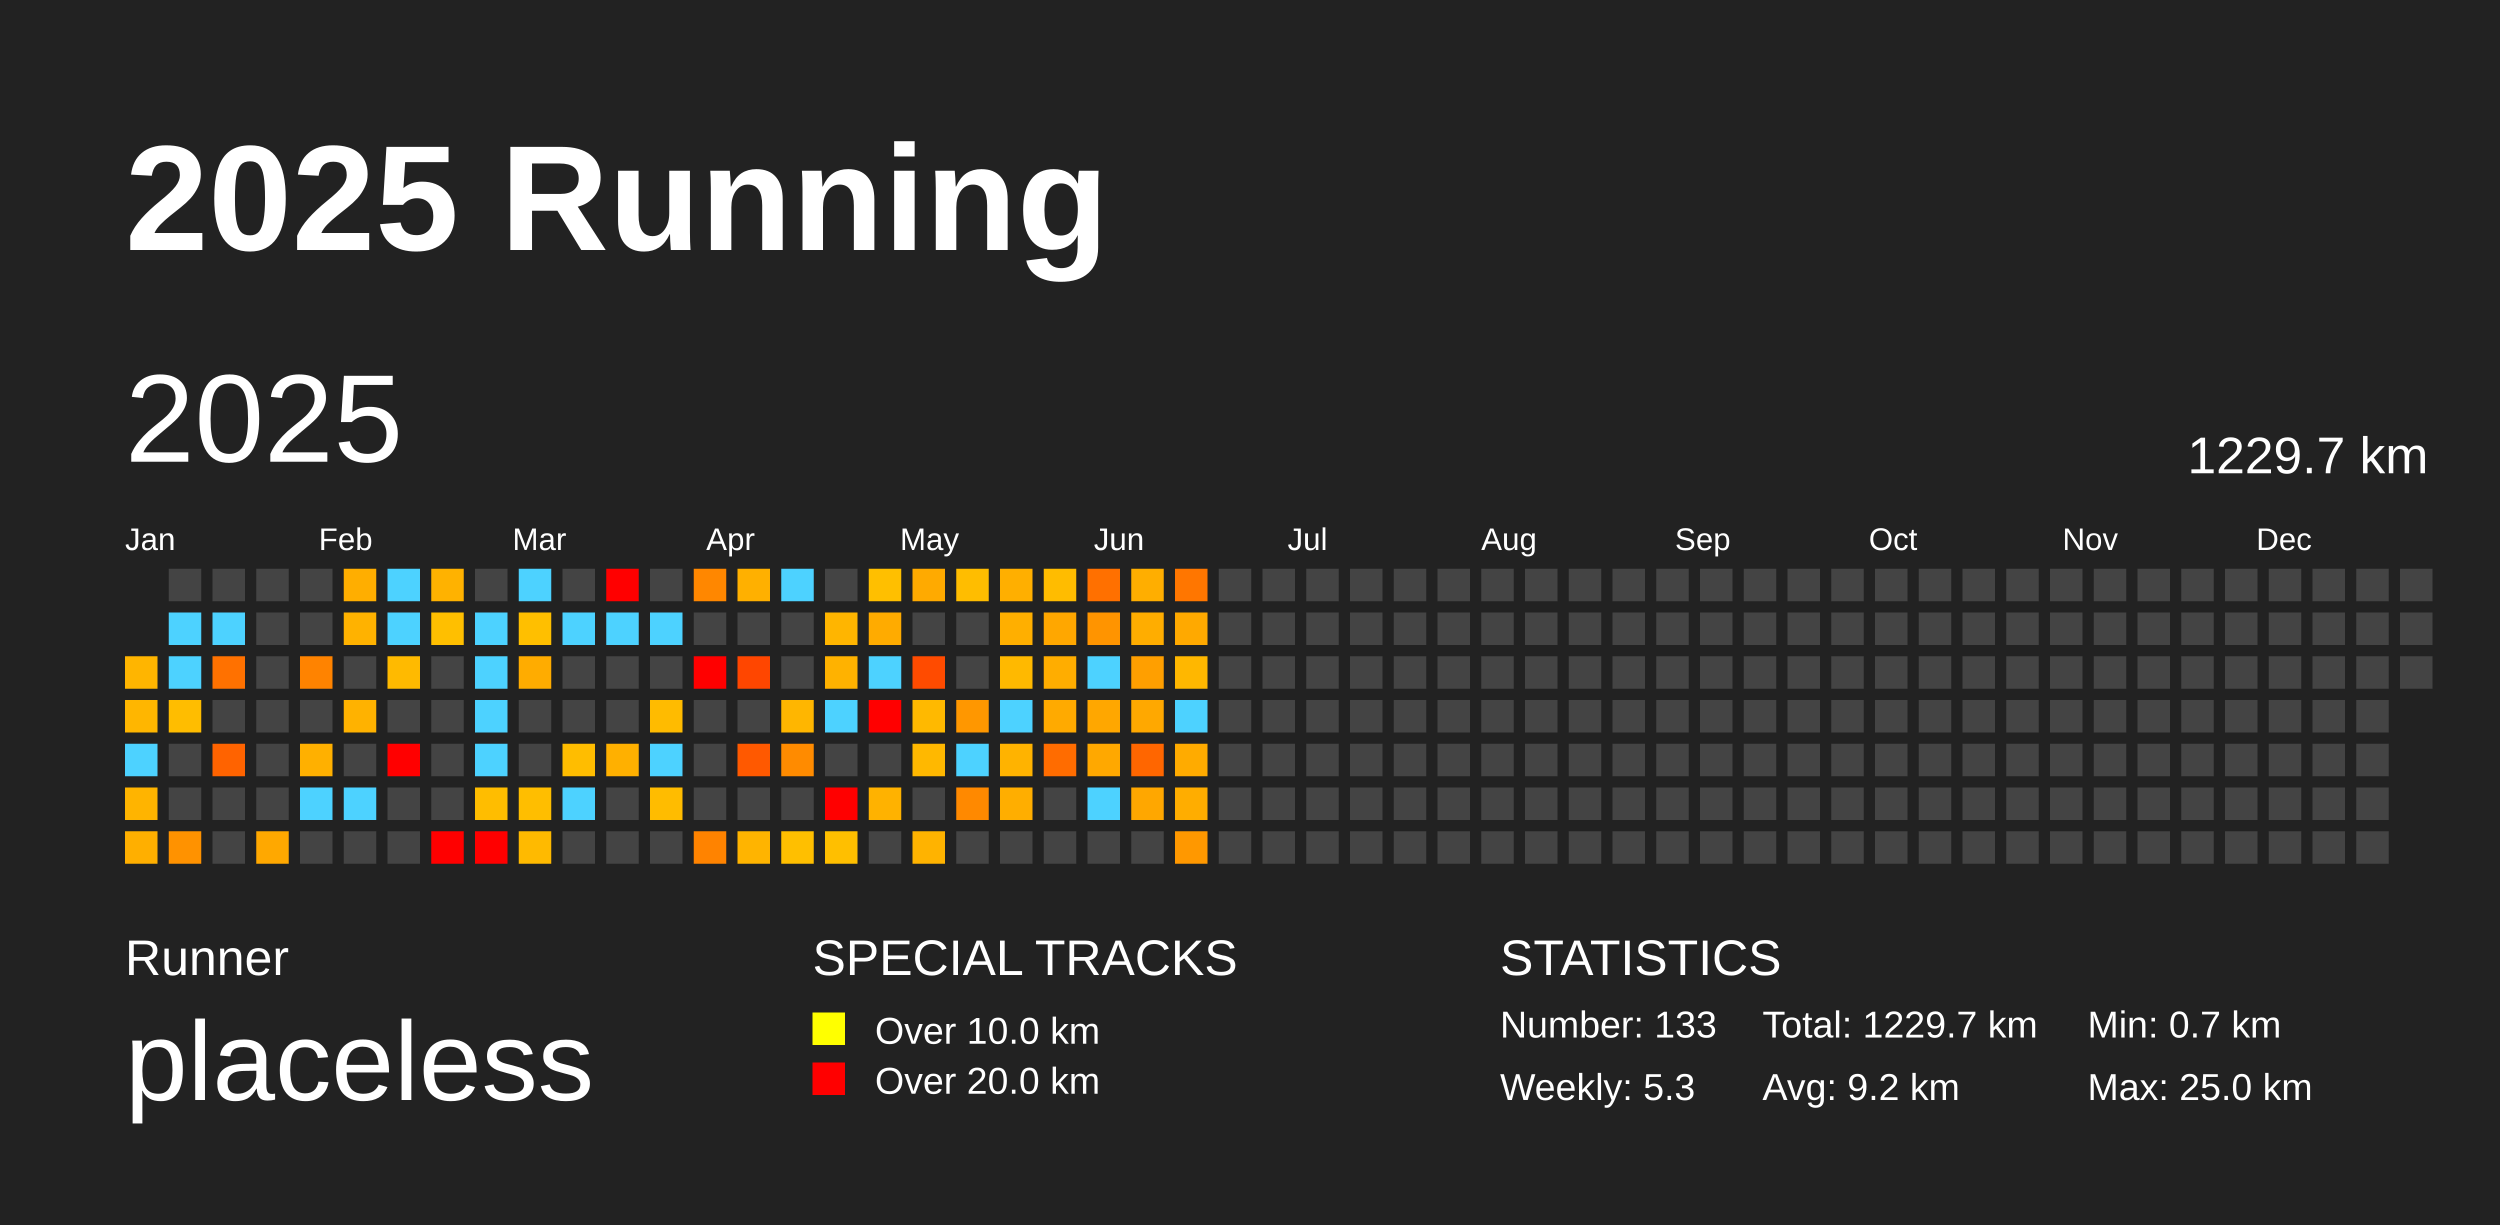
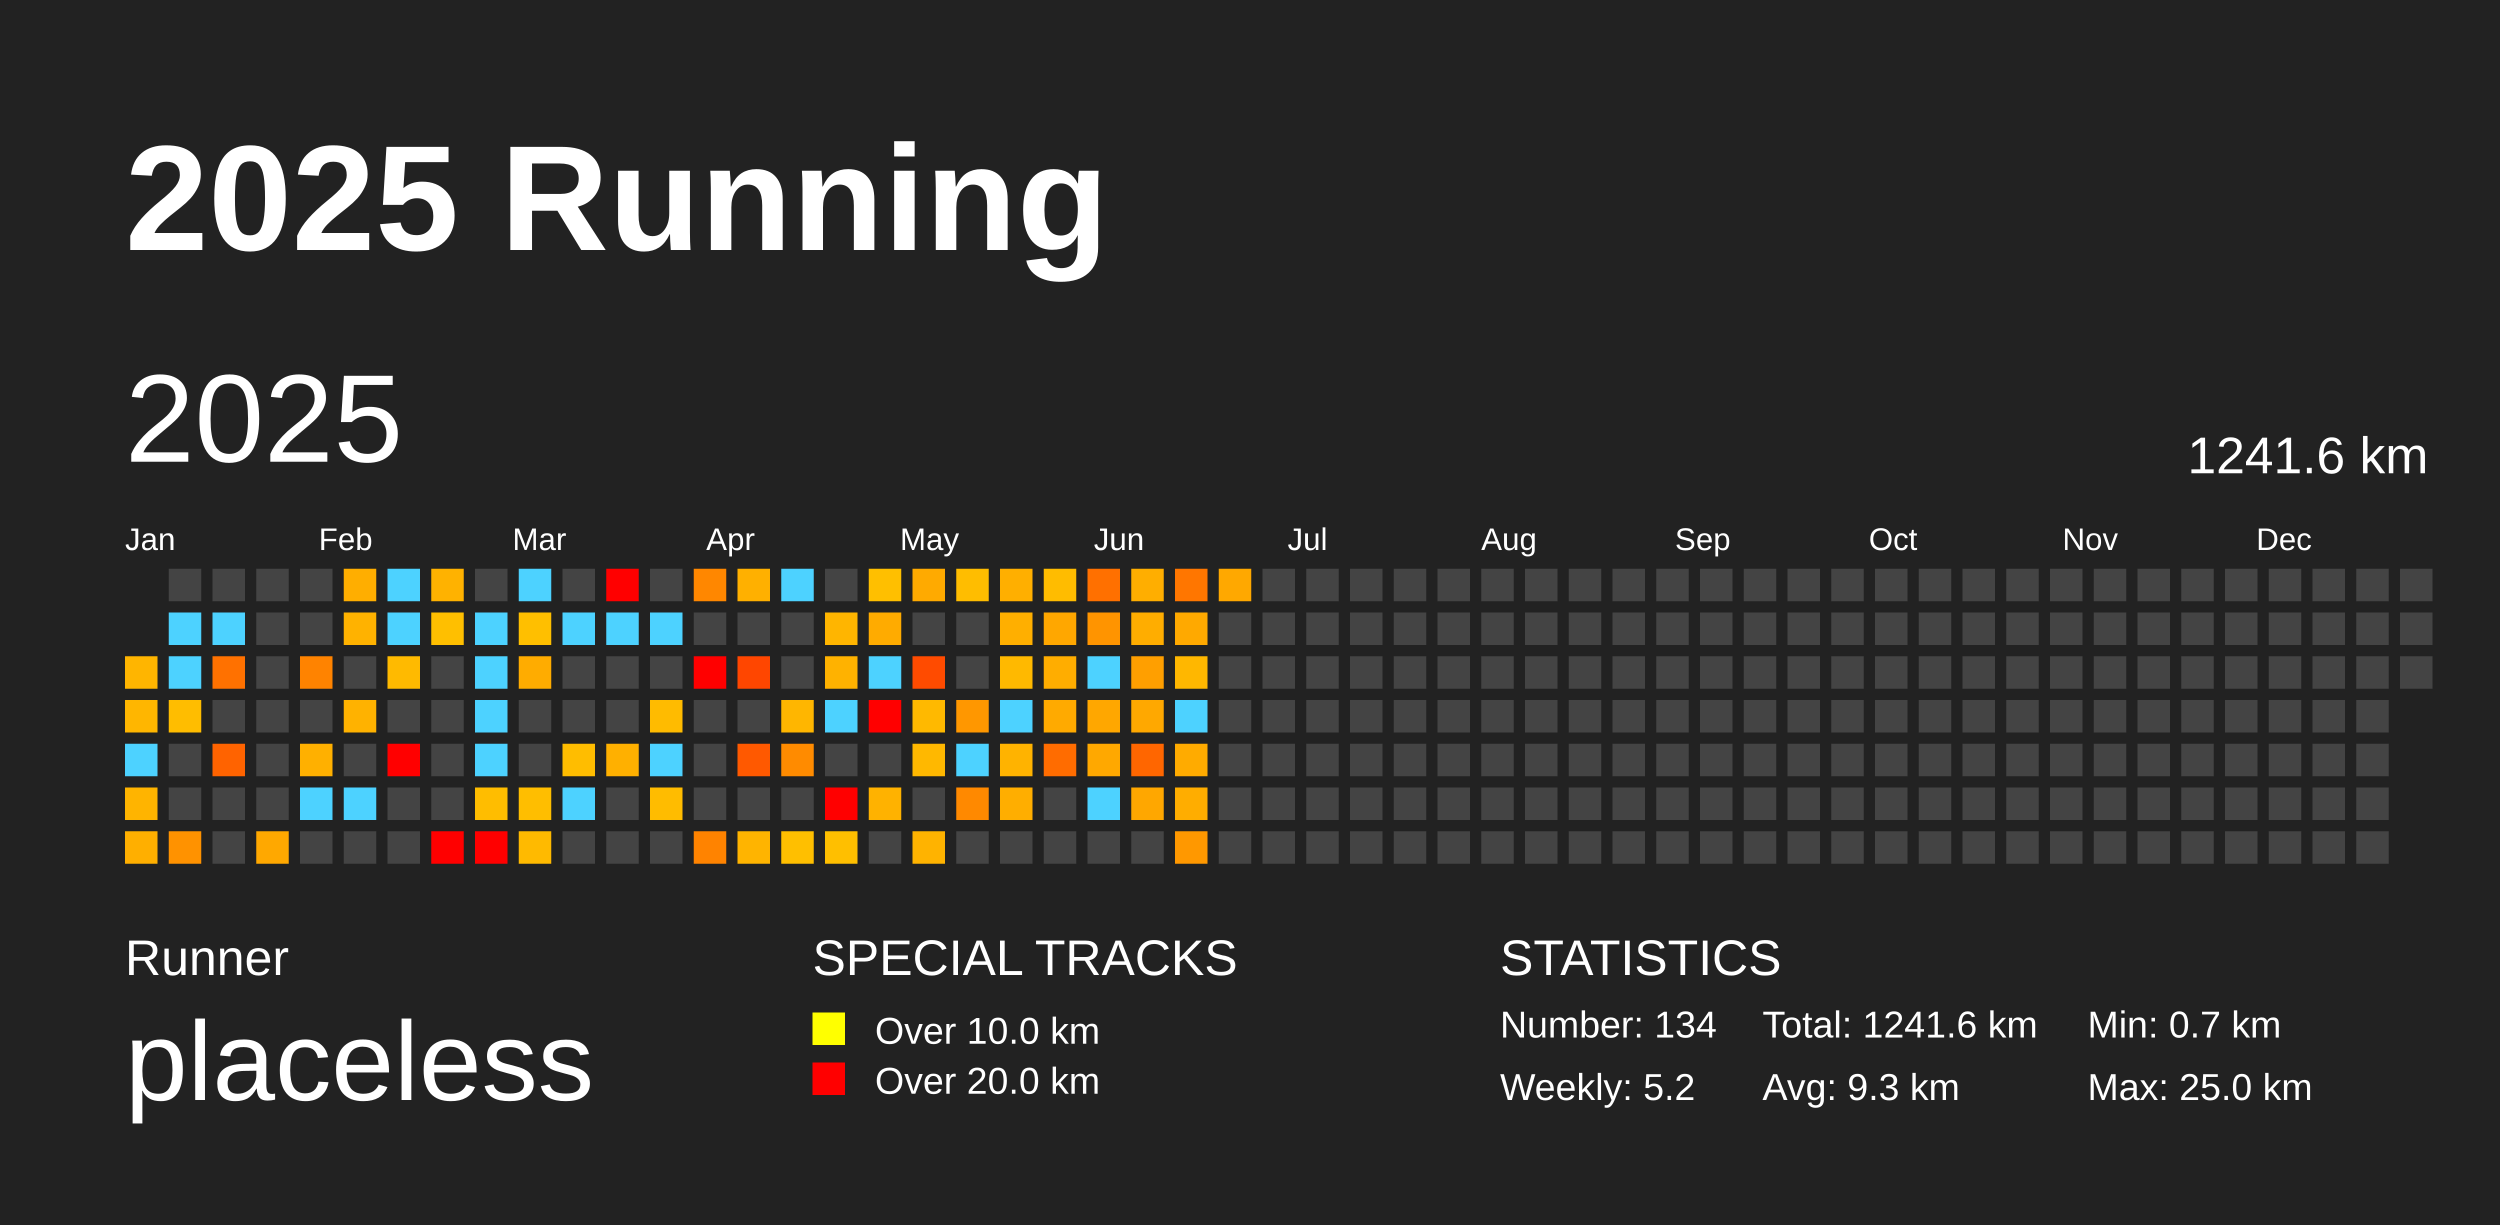
<svg xmlns="http://www.w3.org/2000/svg" baseProfile="full" height="98mm" version="1.1" viewBox="0,0,200,98" width="200mm">
  <defs />
  <rect fill="#222222" height="98" width="200" x="0" y="0" />
  <text fill="#FFFFFF" style="font-size:12px; font-family:Arial; font-weight:bold;" x="10" y="20">2025 Running</text>
  <text fill="#FFFFFF" style="font-size:4px; font-family:Arial" x="10" y="78">Runner</text>
  <text fill="#FFFFFF" style="font-size:9px; font-family:Arial" x="10" y="88">placeless</text>
  <text fill="#FFFFFF" style="font-size:4px; font-family:Arial" x="65" y="78">SPECIAL TRACKS</text>
  <rect fill="yellow" height="2.6" width="2.6" x="65" y="81" />
  <text fill="#FFFFFF" style="font-size:3px; font-family:Arial" x="70" y="83.5">Over 10.0 km</text>
  <rect fill="red" height="2.6" width="2.6" x="65" y="85" />
  <text fill="#FFFFFF" style="font-size:3px; font-family:Arial" x="70" y="87.5">Over 20.0 km</text>
  <text fill="#FFFFFF" style="font-size:4px; font-family:Arial" x="120" y="78">STATISTICS</text>
-   <text fill="#FFFFFF" style="font-size:3px; font-family:Arial" x="120" y="83">Number: 133</text>
-   <text fill="#FFFFFF" style="font-size:3px; font-family:Arial" x="120" y="88">Weekly: 5.3</text>
-   <text fill="#FFFFFF" style="font-size:3px; font-family:Arial" x="141" y="83">Total: 1229.7 km</text>
-   <text fill="#FFFFFF" style="font-size:3px; font-family:Arial" x="141" y="88">Avg: 9.2 km</text>
+   <text fill="#FFFFFF" style="font-size:3px; font-family:Arial" x="120" y="83">Number: 134</text>
+   <text fill="#FFFFFF" style="font-size:3px; font-family:Arial" x="120" y="88">Weekly: 5.2</text>
+   <text fill="#FFFFFF" style="font-size:3px; font-family:Arial" x="141" y="83">Total: 1241.6 km</text>
+   <text fill="#FFFFFF" style="font-size:3px; font-family:Arial" x="141" y="88">Avg: 9.3 km</text>
  <text fill="#FFFFFF" style="font-size:3px; font-family:Arial" x="167" y="83">Min: 0.7 km</text>
  <text fill="#FFFFFF" style="font-size:3px; font-family:Arial" x="167" y="88">Max: 25.0 km</text>
  <text dominant-baseline="hanging" fill="#FFFFFF" style="font-size:10.0px; font-family:Arial;" x="10" y="30">2025</text>
-   <text dominant-baseline="hanging" fill="#FFFFFF" style="font-size:4.125px; font-family:Arial;" x="175" y="35">1229.7 km</text>
+   <text dominant-baseline="hanging" fill="#FFFFFF" style="font-size:4.125px; font-family:Arial;" x="175" y="35">1241.6 km</text>
  <text fill="#FFFFFF" style="font-size:2.5px; font-family:Arial" x="10.0" y="44">Jan</text>
  <text fill="#FFFFFF" style="font-size:2.5px; font-family:Arial" x="25.5" y="44">Feb</text>
  <text fill="#FFFFFF" style="font-size:2.5px; font-family:Arial" x="41.0" y="44">Mar</text>
  <text fill="#FFFFFF" style="font-size:2.5px; font-family:Arial" x="56.5" y="44">Apr</text>
  <text fill="#FFFFFF" style="font-size:2.5px; font-family:Arial" x="72.0" y="44">May</text>
  <text fill="#FFFFFF" style="font-size:2.5px; font-family:Arial" x="87.5" y="44">Jun</text>
  <text fill="#FFFFFF" style="font-size:2.5px; font-family:Arial" x="103.0" y="44">Jul</text>
  <text fill="#FFFFFF" style="font-size:2.5px; font-family:Arial" x="118.5" y="44">Aug</text>
  <text fill="#FFFFFF" style="font-size:2.5px; font-family:Arial" x="134.0" y="44">Sep</text>
  <text fill="#FFFFFF" style="font-size:2.5px; font-family:Arial" x="149.5" y="44">Oct</text>
  <text fill="#FFFFFF" style="font-size:2.5px; font-family:Arial" x="165.0" y="44">Nov</text>
  <text fill="#FFFFFF" style="font-size:2.5px; font-family:Arial" x="180.5" y="44">Dec</text>
  <rect fill="#ffb500" height="2.6" width="2.6" x="10.0" y="52.5" />
  <rect fill="#ffb600" height="2.6" width="2.6" x="10.0" y="56.0" />
  <rect fill="#4dd2ff" height="2.6" width="2.6" x="10.0" y="59.5" />
  <rect fill="#ffb400" height="2.6" width="2.6" x="10.0" y="63.0" />
  <rect fill="#ffaf00" height="2.6" width="2.6" x="10.0" y="66.5" />
  <rect fill="#444444" height="2.6" width="2.6" x="13.5" y="45.5" />
  <rect fill="#4dd2ff" height="2.6" width="2.6" x="13.5" y="49.0" />
  <rect fill="#4dd2ff" height="2.6" width="2.6" x="13.5" y="52.5" />
  <rect fill="#ffbd00" height="2.6" width="2.6" x="13.5" y="56.0" />
  <rect fill="#444444" height="2.6" width="2.6" x="13.5" y="59.5" />
  <rect fill="#444444" height="2.6" width="2.6" x="13.5" y="63.0" />
  <rect fill="#ff9200" height="2.6" width="2.6" x="13.5" y="66.5" />
  <rect fill="#444444" height="2.6" width="2.6" x="17.0" y="45.5" />
  <rect fill="#4dd2ff" height="2.6" width="2.6" x="17.0" y="49.0" />
  <rect fill="#ff7100" height="2.6" width="2.6" x="17.0" y="52.5" />
  <rect fill="#444444" height="2.6" width="2.6" x="17.0" y="56.0" />
  <rect fill="#ff6300" height="2.6" width="2.6" x="17.0" y="59.5" />
  <rect fill="#444444" height="2.6" width="2.6" x="17.0" y="63.0" />
  <rect fill="#444444" height="2.6" width="2.6" x="17.0" y="66.5" />
  <rect fill="#444444" height="2.6" width="2.6" x="20.5" y="45.5" />
  <rect fill="#444444" height="2.6" width="2.6" x="20.5" y="49.0" />
  <rect fill="#444444" height="2.6" width="2.6" x="20.5" y="52.5" />
  <rect fill="#444444" height="2.6" width="2.6" x="20.5" y="56.0" />
  <rect fill="#444444" height="2.6" width="2.6" x="20.5" y="59.5" />
  <rect fill="#444444" height="2.6" width="2.6" x="20.5" y="63.0" />
  <rect fill="#ffa800" height="2.6" width="2.6" x="20.5" y="66.5" />
  <rect fill="#444444" height="2.6" width="2.6" x="24.0" y="45.5" />
  <rect fill="#444444" height="2.6" width="2.6" x="24.0" y="49.0" />
  <rect fill="#ff8300" height="2.6" width="2.6" x="24.0" y="52.5" />
  <rect fill="#444444" height="2.6" width="2.6" x="24.0" y="56.0" />
  <rect fill="#ffb000" height="2.6" width="2.6" x="24.0" y="59.5" />
  <rect fill="#4dd2ff" height="2.6" width="2.6" x="24.0" y="63.0" />
  <rect fill="#444444" height="2.6" width="2.6" x="24.0" y="66.5" />
  <rect fill="#ffae00" height="2.6" width="2.6" x="27.5" y="45.5" />
  <rect fill="#ffb200" height="2.6" width="2.6" x="27.5" y="49.0" />
  <rect fill="#444444" height="2.6" width="2.6" x="27.5" y="52.5" />
  <rect fill="#ffb200" height="2.6" width="2.6" x="27.5" y="56.0" />
  <rect fill="#444444" height="2.6" width="2.6" x="27.5" y="59.5" />
  <rect fill="#4dd2ff" height="2.6" width="2.6" x="27.5" y="63.0" />
  <rect fill="#444444" height="2.6" width="2.6" x="27.5" y="66.5" />
  <rect fill="#4dd2ff" height="2.6" width="2.6" x="31.0" y="45.5" />
  <rect fill="#4dd2ff" height="2.6" width="2.6" x="31.0" y="49.0" />
  <rect fill="#ffba00" height="2.6" width="2.6" x="31.0" y="52.5" />
  <rect fill="#444444" height="2.6" width="2.6" x="31.0" y="56.0" />
  <rect fill="red" height="2.6" width="2.6" x="31.0" y="59.5" />
  <rect fill="#444444" height="2.6" width="2.6" x="31.0" y="63.0" />
  <rect fill="#444444" height="2.6" width="2.6" x="31.0" y="66.5" />
  <rect fill="#ffb200" height="2.6" width="2.6" x="34.5" y="45.5" />
  <rect fill="#ffbf00" height="2.6" width="2.6" x="34.5" y="49.0" />
  <rect fill="#444444" height="2.6" width="2.6" x="34.5" y="52.5" />
  <rect fill="#444444" height="2.6" width="2.6" x="34.5" y="56.0" />
  <rect fill="#444444" height="2.6" width="2.6" x="34.5" y="59.5" />
  <rect fill="#444444" height="2.6" width="2.6" x="34.5" y="63.0" />
  <rect fill="red" height="2.6" width="2.6" x="34.5" y="66.5" />
  <rect fill="#444444" height="2.6" width="2.6" x="38.0" y="45.5" />
  <rect fill="#4dd2ff" height="2.6" width="2.6" x="38.0" y="49.0" />
  <rect fill="#4dd2ff" height="2.6" width="2.6" x="38.0" y="52.5" />
  <rect fill="#4dd2ff" height="2.6" width="2.6" x="38.0" y="56.0" />
  <rect fill="#4dd2ff" height="2.6" width="2.6" x="38.0" y="59.5" />
  <rect fill="#ffbd00" height="2.6" width="2.6" x="38.0" y="63.0" />
  <rect fill="red" height="2.6" width="2.6" x="38.0" y="66.5" />
  <rect fill="#4dd2ff" height="2.6" width="2.6" x="41.5" y="45.5" />
  <rect fill="#ffbf00" height="2.6" width="2.6" x="41.5" y="49.0" />
  <rect fill="#ffac00" height="2.6" width="2.6" x="41.5" y="52.5" />
  <rect fill="#444444" height="2.6" width="2.6" x="41.5" y="56.0" />
  <rect fill="#444444" height="2.6" width="2.6" x="41.5" y="59.5" />
  <rect fill="#ffbe00" height="2.6" width="2.6" x="41.5" y="63.0" />
  <rect fill="#ffba00" height="2.6" width="2.6" x="41.5" y="66.5" />
  <rect fill="#444444" height="2.6" width="2.6" x="45.0" y="45.5" />
  <rect fill="#4dd2ff" height="2.6" width="2.6" x="45.0" y="49.0" />
  <rect fill="#444444" height="2.6" width="2.6" x="45.0" y="52.5" />
  <rect fill="#444444" height="2.6" width="2.6" x="45.0" y="56.0" />
  <rect fill="#ffbd00" height="2.6" width="2.6" x="45.0" y="59.5" />
  <rect fill="#4dd2ff" height="2.6" width="2.6" x="45.0" y="63.0" />
  <rect fill="#444444" height="2.6" width="2.6" x="45.0" y="66.5" />
  <rect fill="red" height="2.6" width="2.6" x="48.5" y="45.5" />
  <rect fill="#4dd2ff" height="2.6" width="2.6" x="48.5" y="49.0" />
  <rect fill="#444444" height="2.6" width="2.6" x="48.5" y="52.5" />
  <rect fill="#444444" height="2.6" width="2.6" x="48.5" y="56.0" />
  <rect fill="#ffb000" height="2.6" width="2.6" x="48.5" y="59.5" />
  <rect fill="#444444" height="2.6" width="2.6" x="48.5" y="63.0" />
  <rect fill="#444444" height="2.6" width="2.6" x="48.5" y="66.5" />
  <rect fill="#444444" height="2.6" width="2.6" x="52.0" y="45.5" />
  <rect fill="#4dd2ff" height="2.6" width="2.6" x="52.0" y="49.0" />
  <rect fill="#444444" height="2.6" width="2.6" x="52.0" y="52.5" />
  <rect fill="#ffbb00" height="2.6" width="2.6" x="52.0" y="56.0" />
  <rect fill="#4dd2ff" height="2.6" width="2.6" x="52.0" y="59.5" />
  <rect fill="#ffbc00" height="2.6" width="2.6" x="52.0" y="63.0" />
  <rect fill="#444444" height="2.6" width="2.6" x="52.0" y="66.5" />
  <rect fill="#ff8700" height="2.6" width="2.6" x="55.5" y="45.5" />
  <rect fill="#444444" height="2.6" width="2.6" x="55.5" y="49.0" />
  <rect fill="red" height="2.6" width="2.6" x="55.5" y="52.5" />
  <rect fill="#444444" height="2.6" width="2.6" x="55.5" y="56.0" />
  <rect fill="#444444" height="2.6" width="2.6" x="55.5" y="59.5" />
  <rect fill="#444444" height="2.6" width="2.6" x="55.5" y="63.0" />
  <rect fill="#ff8300" height="2.6" width="2.6" x="55.5" y="66.5" />
  <rect fill="#ffb000" height="2.6" width="2.6" x="59.0" y="45.5" />
  <rect fill="#444444" height="2.6" width="2.6" x="59.0" y="49.0" />
  <rect fill="#ff4600" height="2.6" width="2.6" x="59.0" y="52.5" />
  <rect fill="#444444" height="2.6" width="2.6" x="59.0" y="56.0" />
  <rect fill="#ff5900" height="2.6" width="2.6" x="59.0" y="59.5" />
  <rect fill="#444444" height="2.6" width="2.6" x="59.0" y="63.0" />
  <rect fill="#ffb400" height="2.6" width="2.6" x="59.0" y="66.5" />
  <rect fill="#4dd2ff" height="2.6" width="2.6" x="62.5" y="45.5" />
  <rect fill="#444444" height="2.6" width="2.6" x="62.5" y="49.0" />
  <rect fill="#444444" height="2.6" width="2.6" x="62.5" y="52.5" />
  <rect fill="#ffb600" height="2.6" width="2.6" x="62.5" y="56.0" />
  <rect fill="#ff8b00" height="2.6" width="2.6" x="62.5" y="59.5" />
  <rect fill="#444444" height="2.6" width="2.6" x="62.5" y="63.0" />
  <rect fill="#ffbf00" height="2.6" width="2.6" x="62.5" y="66.5" />
  <rect fill="#444444" height="2.6" width="2.6" x="66.0" y="45.5" />
  <rect fill="#ffb500" height="2.6" width="2.6" x="66.0" y="49.0" />
  <rect fill="#ffb200" height="2.6" width="2.6" x="66.0" y="52.5" />
  <rect fill="#4dd2ff" height="2.6" width="2.6" x="66.0" y="56.0" />
  <rect fill="#444444" height="2.6" width="2.6" x="66.0" y="59.5" />
  <rect fill="red" height="2.6" width="2.6" x="66.0" y="63.0" />
  <rect fill="#ffbf00" height="2.6" width="2.6" x="66.0" y="66.5" />
  <rect fill="#ffbf00" height="2.6" width="2.6" x="69.5" y="45.5" />
  <rect fill="#ffab00" height="2.6" width="2.6" x="69.5" y="49.0" />
  <rect fill="#4dd2ff" height="2.6" width="2.6" x="69.5" y="52.5" />
  <rect fill="red" height="2.6" width="2.6" x="69.5" y="56.0" />
  <rect fill="#444444" height="2.6" width="2.6" x="69.5" y="59.5" />
  <rect fill="#ffb200" height="2.6" width="2.6" x="69.5" y="63.0" />
  <rect fill="#444444" height="2.6" width="2.6" x="69.5" y="66.5" />
  <rect fill="#ffaa00" height="2.6" width="2.6" x="73.0" y="45.5" />
  <rect fill="#444444" height="2.6" width="2.6" x="73.0" y="49.0" />
  <rect fill="#ff4b00" height="2.6" width="2.6" x="73.0" y="52.5" />
  <rect fill="#ffb900" height="2.6" width="2.6" x="73.0" y="56.0" />
  <rect fill="#ffb800" height="2.6" width="2.6" x="73.0" y="59.5" />
  <rect fill="#444444" height="2.6" width="2.6" x="73.0" y="63.0" />
  <rect fill="#ffb300" height="2.6" width="2.6" x="73.0" y="66.5" />
  <rect fill="#ffbd00" height="2.6" width="2.6" x="76.5" y="45.5" />
  <rect fill="#444444" height="2.6" width="2.6" x="76.5" y="49.0" />
  <rect fill="#444444" height="2.6" width="2.6" x="76.5" y="52.5" />
  <rect fill="#ff9700" height="2.6" width="2.6" x="76.5" y="56.0" />
  <rect fill="#4dd2ff" height="2.6" width="2.6" x="76.5" y="59.5" />
  <rect fill="#ff8900" height="2.6" width="2.6" x="76.5" y="63.0" />
  <rect fill="#444444" height="2.6" width="2.6" x="76.5" y="66.5" />
  <rect fill="#ffaf00" height="2.6" width="2.6" x="80.0" y="45.5" />
  <rect fill="#ffaf00" height="2.6" width="2.6" x="80.0" y="49.0" />
  <rect fill="#ffb900" height="2.6" width="2.6" x="80.0" y="52.5" />
  <rect fill="#4dd2ff" height="2.6" width="2.6" x="80.0" y="56.0" />
  <rect fill="#ffb300" height="2.6" width="2.6" x="80.0" y="59.5" />
  <rect fill="#ffae00" height="2.6" width="2.6" x="80.0" y="63.0" />
  <rect fill="#444444" height="2.6" width="2.6" x="80.0" y="66.5" />
  <rect fill="#ffbc00" height="2.6" width="2.6" x="83.5" y="45.5" />
  <rect fill="#ffa700" height="2.6" width="2.6" x="83.5" y="49.0" />
  <rect fill="#ffad00" height="2.6" width="2.6" x="83.5" y="52.5" />
  <rect fill="#ffaa00" height="2.6" width="2.6" x="83.5" y="56.0" />
  <rect fill="#ff6c00" height="2.6" width="2.6" x="83.5" y="59.5" />
  <rect fill="#444444" height="2.6" width="2.6" x="83.5" y="63.0" />
  <rect fill="#444444" height="2.6" width="2.6" x="83.5" y="66.5" />
  <rect fill="#ff7000" height="2.6" width="2.6" x="87.0" y="45.5" />
  <rect fill="#ff9400" height="2.6" width="2.6" x="87.0" y="49.0" />
  <rect fill="#4dd2ff" height="2.6" width="2.6" x="87.0" y="52.5" />
  <rect fill="#ffa700" height="2.6" width="2.6" x="87.0" y="56.0" />
  <rect fill="#ffa800" height="2.6" width="2.6" x="87.0" y="59.5" />
  <rect fill="#4dd2ff" height="2.6" width="2.6" x="87.0" y="63.0" />
  <rect fill="#444444" height="2.6" width="2.6" x="87.0" y="66.5" />
  <rect fill="#ffae00" height="2.6" width="2.6" x="90.5" y="45.5" />
  <rect fill="#ffad00" height="2.6" width="2.6" x="90.5" y="49.0" />
  <rect fill="#ff9f00" height="2.6" width="2.6" x="90.5" y="52.5" />
  <rect fill="#ffa800" height="2.6" width="2.6" x="90.5" y="56.0" />
  <rect fill="#ff6600" height="2.6" width="2.6" x="90.5" y="59.5" />
  <rect fill="#ffa700" height="2.6" width="2.6" x="90.5" y="63.0" />
  <rect fill="#444444" height="2.6" width="2.6" x="90.5" y="66.5" />
  <rect fill="#ff7600" height="2.6" width="2.6" x="94.0" y="45.5" />
  <rect fill="#ffa900" height="2.6" width="2.6" x="94.0" y="49.0" />
  <rect fill="#ffb700" height="2.6" width="2.6" x="94.0" y="52.5" />
  <rect fill="#4dd2ff" height="2.6" width="2.6" x="94.0" y="56.0" />
  <rect fill="#ffab00" height="2.6" width="2.6" x="94.0" y="59.5" />
  <rect fill="#ffad00" height="2.6" width="2.6" x="94.0" y="63.0" />
  <rect fill="#ff9800" height="2.6" width="2.6" x="94.0" y="66.5" />
-   <rect fill="#444444" height="2.6" width="2.6" x="97.5" y="45.5" />
+   <rect fill="#ffa800" height="2.6" width="2.6" x="97.5" y="45.5" />
  <rect fill="#444444" height="2.6" width="2.6" x="97.5" y="49.0" />
  <rect fill="#444444" height="2.6" width="2.6" x="97.5" y="52.5" />
  <rect fill="#444444" height="2.6" width="2.6" x="97.5" y="56.0" />
  <rect fill="#444444" height="2.6" width="2.6" x="97.5" y="59.5" />
  <rect fill="#444444" height="2.6" width="2.6" x="97.5" y="63.0" />
  <rect fill="#444444" height="2.6" width="2.6" x="97.5" y="66.5" />
  <rect fill="#444444" height="2.6" width="2.6" x="101.0" y="45.5" />
  <rect fill="#444444" height="2.6" width="2.6" x="101.0" y="49.0" />
  <rect fill="#444444" height="2.6" width="2.6" x="101.0" y="52.5" />
  <rect fill="#444444" height="2.6" width="2.6" x="101.0" y="56.0" />
  <rect fill="#444444" height="2.6" width="2.6" x="101.0" y="59.5" />
  <rect fill="#444444" height="2.6" width="2.6" x="101.0" y="63.0" />
  <rect fill="#444444" height="2.6" width="2.6" x="101.0" y="66.5" />
  <rect fill="#444444" height="2.6" width="2.6" x="104.5" y="45.5" />
  <rect fill="#444444" height="2.6" width="2.6" x="104.5" y="49.0" />
  <rect fill="#444444" height="2.6" width="2.6" x="104.5" y="52.5" />
  <rect fill="#444444" height="2.6" width="2.6" x="104.5" y="56.0" />
  <rect fill="#444444" height="2.6" width="2.6" x="104.5" y="59.5" />
  <rect fill="#444444" height="2.6" width="2.6" x="104.5" y="63.0" />
  <rect fill="#444444" height="2.6" width="2.6" x="104.5" y="66.5" />
  <rect fill="#444444" height="2.6" width="2.6" x="108.0" y="45.5" />
  <rect fill="#444444" height="2.6" width="2.6" x="108.0" y="49.0" />
  <rect fill="#444444" height="2.6" width="2.6" x="108.0" y="52.5" />
  <rect fill="#444444" height="2.6" width="2.6" x="108.0" y="56.0" />
  <rect fill="#444444" height="2.6" width="2.6" x="108.0" y="59.5" />
  <rect fill="#444444" height="2.6" width="2.6" x="108.0" y="63.0" />
  <rect fill="#444444" height="2.6" width="2.6" x="108.0" y="66.5" />
  <rect fill="#444444" height="2.6" width="2.6" x="111.5" y="45.5" />
  <rect fill="#444444" height="2.6" width="2.6" x="111.5" y="49.0" />
  <rect fill="#444444" height="2.6" width="2.6" x="111.5" y="52.5" />
  <rect fill="#444444" height="2.6" width="2.6" x="111.5" y="56.0" />
  <rect fill="#444444" height="2.6" width="2.6" x="111.5" y="59.5" />
  <rect fill="#444444" height="2.6" width="2.6" x="111.5" y="63.0" />
  <rect fill="#444444" height="2.6" width="2.6" x="111.5" y="66.5" />
  <rect fill="#444444" height="2.6" width="2.6" x="115.0" y="45.5" />
  <rect fill="#444444" height="2.6" width="2.6" x="115.0" y="49.0" />
  <rect fill="#444444" height="2.6" width="2.6" x="115.0" y="52.5" />
  <rect fill="#444444" height="2.6" width="2.6" x="115.0" y="56.0" />
  <rect fill="#444444" height="2.6" width="2.6" x="115.0" y="59.5" />
  <rect fill="#444444" height="2.6" width="2.6" x="115.0" y="63.0" />
  <rect fill="#444444" height="2.6" width="2.6" x="115.0" y="66.5" />
  <rect fill="#444444" height="2.6" width="2.6" x="118.5" y="45.5" />
  <rect fill="#444444" height="2.6" width="2.6" x="118.5" y="49.0" />
  <rect fill="#444444" height="2.6" width="2.6" x="118.5" y="52.5" />
  <rect fill="#444444" height="2.6" width="2.6" x="118.5" y="56.0" />
  <rect fill="#444444" height="2.6" width="2.6" x="118.5" y="59.5" />
  <rect fill="#444444" height="2.6" width="2.6" x="118.5" y="63.0" />
  <rect fill="#444444" height="2.6" width="2.6" x="118.5" y="66.5" />
  <rect fill="#444444" height="2.6" width="2.6" x="122.0" y="45.5" />
  <rect fill="#444444" height="2.6" width="2.6" x="122.0" y="49.0" />
  <rect fill="#444444" height="2.6" width="2.6" x="122.0" y="52.5" />
  <rect fill="#444444" height="2.6" width="2.6" x="122.0" y="56.0" />
  <rect fill="#444444" height="2.6" width="2.6" x="122.0" y="59.5" />
  <rect fill="#444444" height="2.6" width="2.6" x="122.0" y="63.0" />
  <rect fill="#444444" height="2.6" width="2.6" x="122.0" y="66.5" />
  <rect fill="#444444" height="2.6" width="2.6" x="125.5" y="45.5" />
  <rect fill="#444444" height="2.6" width="2.6" x="125.5" y="49.0" />
  <rect fill="#444444" height="2.6" width="2.6" x="125.5" y="52.5" />
  <rect fill="#444444" height="2.6" width="2.6" x="125.5" y="56.0" />
  <rect fill="#444444" height="2.6" width="2.6" x="125.5" y="59.5" />
  <rect fill="#444444" height="2.6" width="2.6" x="125.5" y="63.0" />
  <rect fill="#444444" height="2.6" width="2.6" x="125.5" y="66.5" />
  <rect fill="#444444" height="2.6" width="2.6" x="129.0" y="45.5" />
  <rect fill="#444444" height="2.6" width="2.6" x="129.0" y="49.0" />
  <rect fill="#444444" height="2.6" width="2.6" x="129.0" y="52.5" />
  <rect fill="#444444" height="2.6" width="2.6" x="129.0" y="56.0" />
  <rect fill="#444444" height="2.6" width="2.6" x="129.0" y="59.5" />
  <rect fill="#444444" height="2.6" width="2.6" x="129.0" y="63.0" />
  <rect fill="#444444" height="2.6" width="2.6" x="129.0" y="66.5" />
  <rect fill="#444444" height="2.6" width="2.6" x="132.5" y="45.5" />
  <rect fill="#444444" height="2.6" width="2.6" x="132.5" y="49.0" />
  <rect fill="#444444" height="2.6" width="2.6" x="132.5" y="52.5" />
  <rect fill="#444444" height="2.6" width="2.6" x="132.5" y="56.0" />
  <rect fill="#444444" height="2.6" width="2.6" x="132.5" y="59.5" />
  <rect fill="#444444" height="2.6" width="2.6" x="132.5" y="63.0" />
  <rect fill="#444444" height="2.6" width="2.6" x="132.5" y="66.5" />
  <rect fill="#444444" height="2.6" width="2.6" x="136.0" y="45.5" />
  <rect fill="#444444" height="2.6" width="2.6" x="136.0" y="49.0" />
  <rect fill="#444444" height="2.6" width="2.6" x="136.0" y="52.5" />
  <rect fill="#444444" height="2.6" width="2.6" x="136.0" y="56.0" />
  <rect fill="#444444" height="2.6" width="2.6" x="136.0" y="59.5" />
  <rect fill="#444444" height="2.6" width="2.6" x="136.0" y="63.0" />
  <rect fill="#444444" height="2.6" width="2.6" x="136.0" y="66.5" />
  <rect fill="#444444" height="2.6" width="2.6" x="139.5" y="45.5" />
  <rect fill="#444444" height="2.6" width="2.6" x="139.5" y="49.0" />
  <rect fill="#444444" height="2.6" width="2.6" x="139.5" y="52.5" />
  <rect fill="#444444" height="2.6" width="2.6" x="139.5" y="56.0" />
  <rect fill="#444444" height="2.6" width="2.6" x="139.5" y="59.5" />
  <rect fill="#444444" height="2.6" width="2.6" x="139.5" y="63.0" />
  <rect fill="#444444" height="2.6" width="2.6" x="139.5" y="66.5" />
  <rect fill="#444444" height="2.6" width="2.6" x="143.0" y="45.5" />
  <rect fill="#444444" height="2.6" width="2.6" x="143.0" y="49.0" />
  <rect fill="#444444" height="2.6" width="2.6" x="143.0" y="52.5" />
  <rect fill="#444444" height="2.6" width="2.6" x="143.0" y="56.0" />
  <rect fill="#444444" height="2.6" width="2.6" x="143.0" y="59.5" />
  <rect fill="#444444" height="2.6" width="2.6" x="143.0" y="63.0" />
  <rect fill="#444444" height="2.6" width="2.6" x="143.0" y="66.5" />
  <rect fill="#444444" height="2.6" width="2.6" x="146.5" y="45.5" />
  <rect fill="#444444" height="2.6" width="2.6" x="146.5" y="49.0" />
  <rect fill="#444444" height="2.6" width="2.6" x="146.5" y="52.5" />
  <rect fill="#444444" height="2.6" width="2.6" x="146.5" y="56.0" />
  <rect fill="#444444" height="2.6" width="2.6" x="146.5" y="59.5" />
  <rect fill="#444444" height="2.6" width="2.6" x="146.5" y="63.0" />
  <rect fill="#444444" height="2.6" width="2.6" x="146.5" y="66.5" />
  <rect fill="#444444" height="2.6" width="2.6" x="150.0" y="45.5" />
  <rect fill="#444444" height="2.6" width="2.6" x="150.0" y="49.0" />
  <rect fill="#444444" height="2.6" width="2.6" x="150.0" y="52.5" />
  <rect fill="#444444" height="2.6" width="2.6" x="150.0" y="56.0" />
  <rect fill="#444444" height="2.6" width="2.6" x="150.0" y="59.5" />
  <rect fill="#444444" height="2.6" width="2.6" x="150.0" y="63.0" />
  <rect fill="#444444" height="2.6" width="2.6" x="150.0" y="66.5" />
  <rect fill="#444444" height="2.6" width="2.6" x="153.5" y="45.5" />
  <rect fill="#444444" height="2.6" width="2.6" x="153.5" y="49.0" />
  <rect fill="#444444" height="2.6" width="2.6" x="153.5" y="52.5" />
  <rect fill="#444444" height="2.6" width="2.6" x="153.5" y="56.0" />
  <rect fill="#444444" height="2.6" width="2.6" x="153.5" y="59.5" />
  <rect fill="#444444" height="2.6" width="2.6" x="153.5" y="63.0" />
  <rect fill="#444444" height="2.6" width="2.6" x="153.5" y="66.5" />
  <rect fill="#444444" height="2.6" width="2.6" x="157.0" y="45.5" />
  <rect fill="#444444" height="2.6" width="2.6" x="157.0" y="49.0" />
  <rect fill="#444444" height="2.6" width="2.6" x="157.0" y="52.5" />
  <rect fill="#444444" height="2.6" width="2.6" x="157.0" y="56.0" />
  <rect fill="#444444" height="2.6" width="2.6" x="157.0" y="59.5" />
  <rect fill="#444444" height="2.6" width="2.6" x="157.0" y="63.0" />
  <rect fill="#444444" height="2.6" width="2.6" x="157.0" y="66.5" />
  <rect fill="#444444" height="2.6" width="2.6" x="160.5" y="45.5" />
  <rect fill="#444444" height="2.6" width="2.6" x="160.5" y="49.0" />
  <rect fill="#444444" height="2.6" width="2.6" x="160.5" y="52.5" />
  <rect fill="#444444" height="2.6" width="2.6" x="160.5" y="56.0" />
  <rect fill="#444444" height="2.6" width="2.6" x="160.5" y="59.5" />
  <rect fill="#444444" height="2.6" width="2.6" x="160.5" y="63.0" />
  <rect fill="#444444" height="2.6" width="2.6" x="160.5" y="66.5" />
  <rect fill="#444444" height="2.6" width="2.6" x="164.0" y="45.5" />
  <rect fill="#444444" height="2.6" width="2.6" x="164.0" y="49.0" />
  <rect fill="#444444" height="2.6" width="2.6" x="164.0" y="52.5" />
  <rect fill="#444444" height="2.6" width="2.6" x="164.0" y="56.0" />
  <rect fill="#444444" height="2.6" width="2.6" x="164.0" y="59.5" />
  <rect fill="#444444" height="2.6" width="2.6" x="164.0" y="63.0" />
  <rect fill="#444444" height="2.6" width="2.6" x="164.0" y="66.5" />
  <rect fill="#444444" height="2.6" width="2.6" x="167.5" y="45.5" />
  <rect fill="#444444" height="2.6" width="2.6" x="167.5" y="49.0" />
  <rect fill="#444444" height="2.6" width="2.6" x="167.5" y="52.5" />
  <rect fill="#444444" height="2.6" width="2.6" x="167.5" y="56.0" />
  <rect fill="#444444" height="2.6" width="2.6" x="167.5" y="59.5" />
  <rect fill="#444444" height="2.6" width="2.6" x="167.5" y="63.0" />
  <rect fill="#444444" height="2.6" width="2.6" x="167.5" y="66.5" />
  <rect fill="#444444" height="2.6" width="2.6" x="171.0" y="45.5" />
  <rect fill="#444444" height="2.6" width="2.6" x="171.0" y="49.0" />
  <rect fill="#444444" height="2.6" width="2.6" x="171.0" y="52.5" />
  <rect fill="#444444" height="2.6" width="2.6" x="171.0" y="56.0" />
  <rect fill="#444444" height="2.6" width="2.6" x="171.0" y="59.5" />
  <rect fill="#444444" height="2.6" width="2.6" x="171.0" y="63.0" />
  <rect fill="#444444" height="2.6" width="2.6" x="171.0" y="66.5" />
  <rect fill="#444444" height="2.6" width="2.6" x="174.5" y="45.5" />
  <rect fill="#444444" height="2.6" width="2.6" x="174.5" y="49.0" />
  <rect fill="#444444" height="2.6" width="2.6" x="174.5" y="52.5" />
  <rect fill="#444444" height="2.6" width="2.6" x="174.5" y="56.0" />
  <rect fill="#444444" height="2.6" width="2.6" x="174.5" y="59.5" />
  <rect fill="#444444" height="2.6" width="2.6" x="174.5" y="63.0" />
  <rect fill="#444444" height="2.6" width="2.6" x="174.5" y="66.5" />
  <rect fill="#444444" height="2.6" width="2.6" x="178.0" y="45.5" />
  <rect fill="#444444" height="2.6" width="2.6" x="178.0" y="49.0" />
  <rect fill="#444444" height="2.6" width="2.6" x="178.0" y="52.5" />
  <rect fill="#444444" height="2.6" width="2.6" x="178.0" y="56.0" />
  <rect fill="#444444" height="2.6" width="2.6" x="178.0" y="59.5" />
  <rect fill="#444444" height="2.6" width="2.6" x="178.0" y="63.0" />
  <rect fill="#444444" height="2.6" width="2.6" x="178.0" y="66.5" />
  <rect fill="#444444" height="2.6" width="2.6" x="181.5" y="45.5" />
  <rect fill="#444444" height="2.6" width="2.6" x="181.5" y="49.0" />
  <rect fill="#444444" height="2.6" width="2.6" x="181.5" y="52.5" />
  <rect fill="#444444" height="2.6" width="2.6" x="181.5" y="56.0" />
  <rect fill="#444444" height="2.6" width="2.6" x="181.5" y="59.5" />
  <rect fill="#444444" height="2.6" width="2.6" x="181.5" y="63.0" />
  <rect fill="#444444" height="2.6" width="2.6" x="181.5" y="66.5" />
  <rect fill="#444444" height="2.6" width="2.6" x="185.0" y="45.5" />
  <rect fill="#444444" height="2.6" width="2.6" x="185.0" y="49.0" />
  <rect fill="#444444" height="2.6" width="2.6" x="185.0" y="52.5" />
  <rect fill="#444444" height="2.6" width="2.6" x="185.0" y="56.0" />
  <rect fill="#444444" height="2.6" width="2.6" x="185.0" y="59.5" />
  <rect fill="#444444" height="2.6" width="2.6" x="185.0" y="63.0" />
  <rect fill="#444444" height="2.6" width="2.6" x="185.0" y="66.5" />
  <rect fill="#444444" height="2.6" width="2.6" x="188.5" y="45.5" />
  <rect fill="#444444" height="2.6" width="2.6" x="188.5" y="49.0" />
  <rect fill="#444444" height="2.6" width="2.6" x="188.5" y="52.5" />
  <rect fill="#444444" height="2.6" width="2.6" x="188.5" y="56.0" />
  <rect fill="#444444" height="2.6" width="2.6" x="188.5" y="59.5" />
  <rect fill="#444444" height="2.6" width="2.6" x="188.5" y="63.0" />
  <rect fill="#444444" height="2.6" width="2.6" x="188.5" y="66.5" />
  <rect fill="#444444" height="2.6" width="2.6" x="192.0" y="45.5" />
  <rect fill="#444444" height="2.6" width="2.6" x="192.0" y="49.0" />
  <rect fill="#444444" height="2.6" width="2.6" x="192.0" y="52.5" />
</svg>
